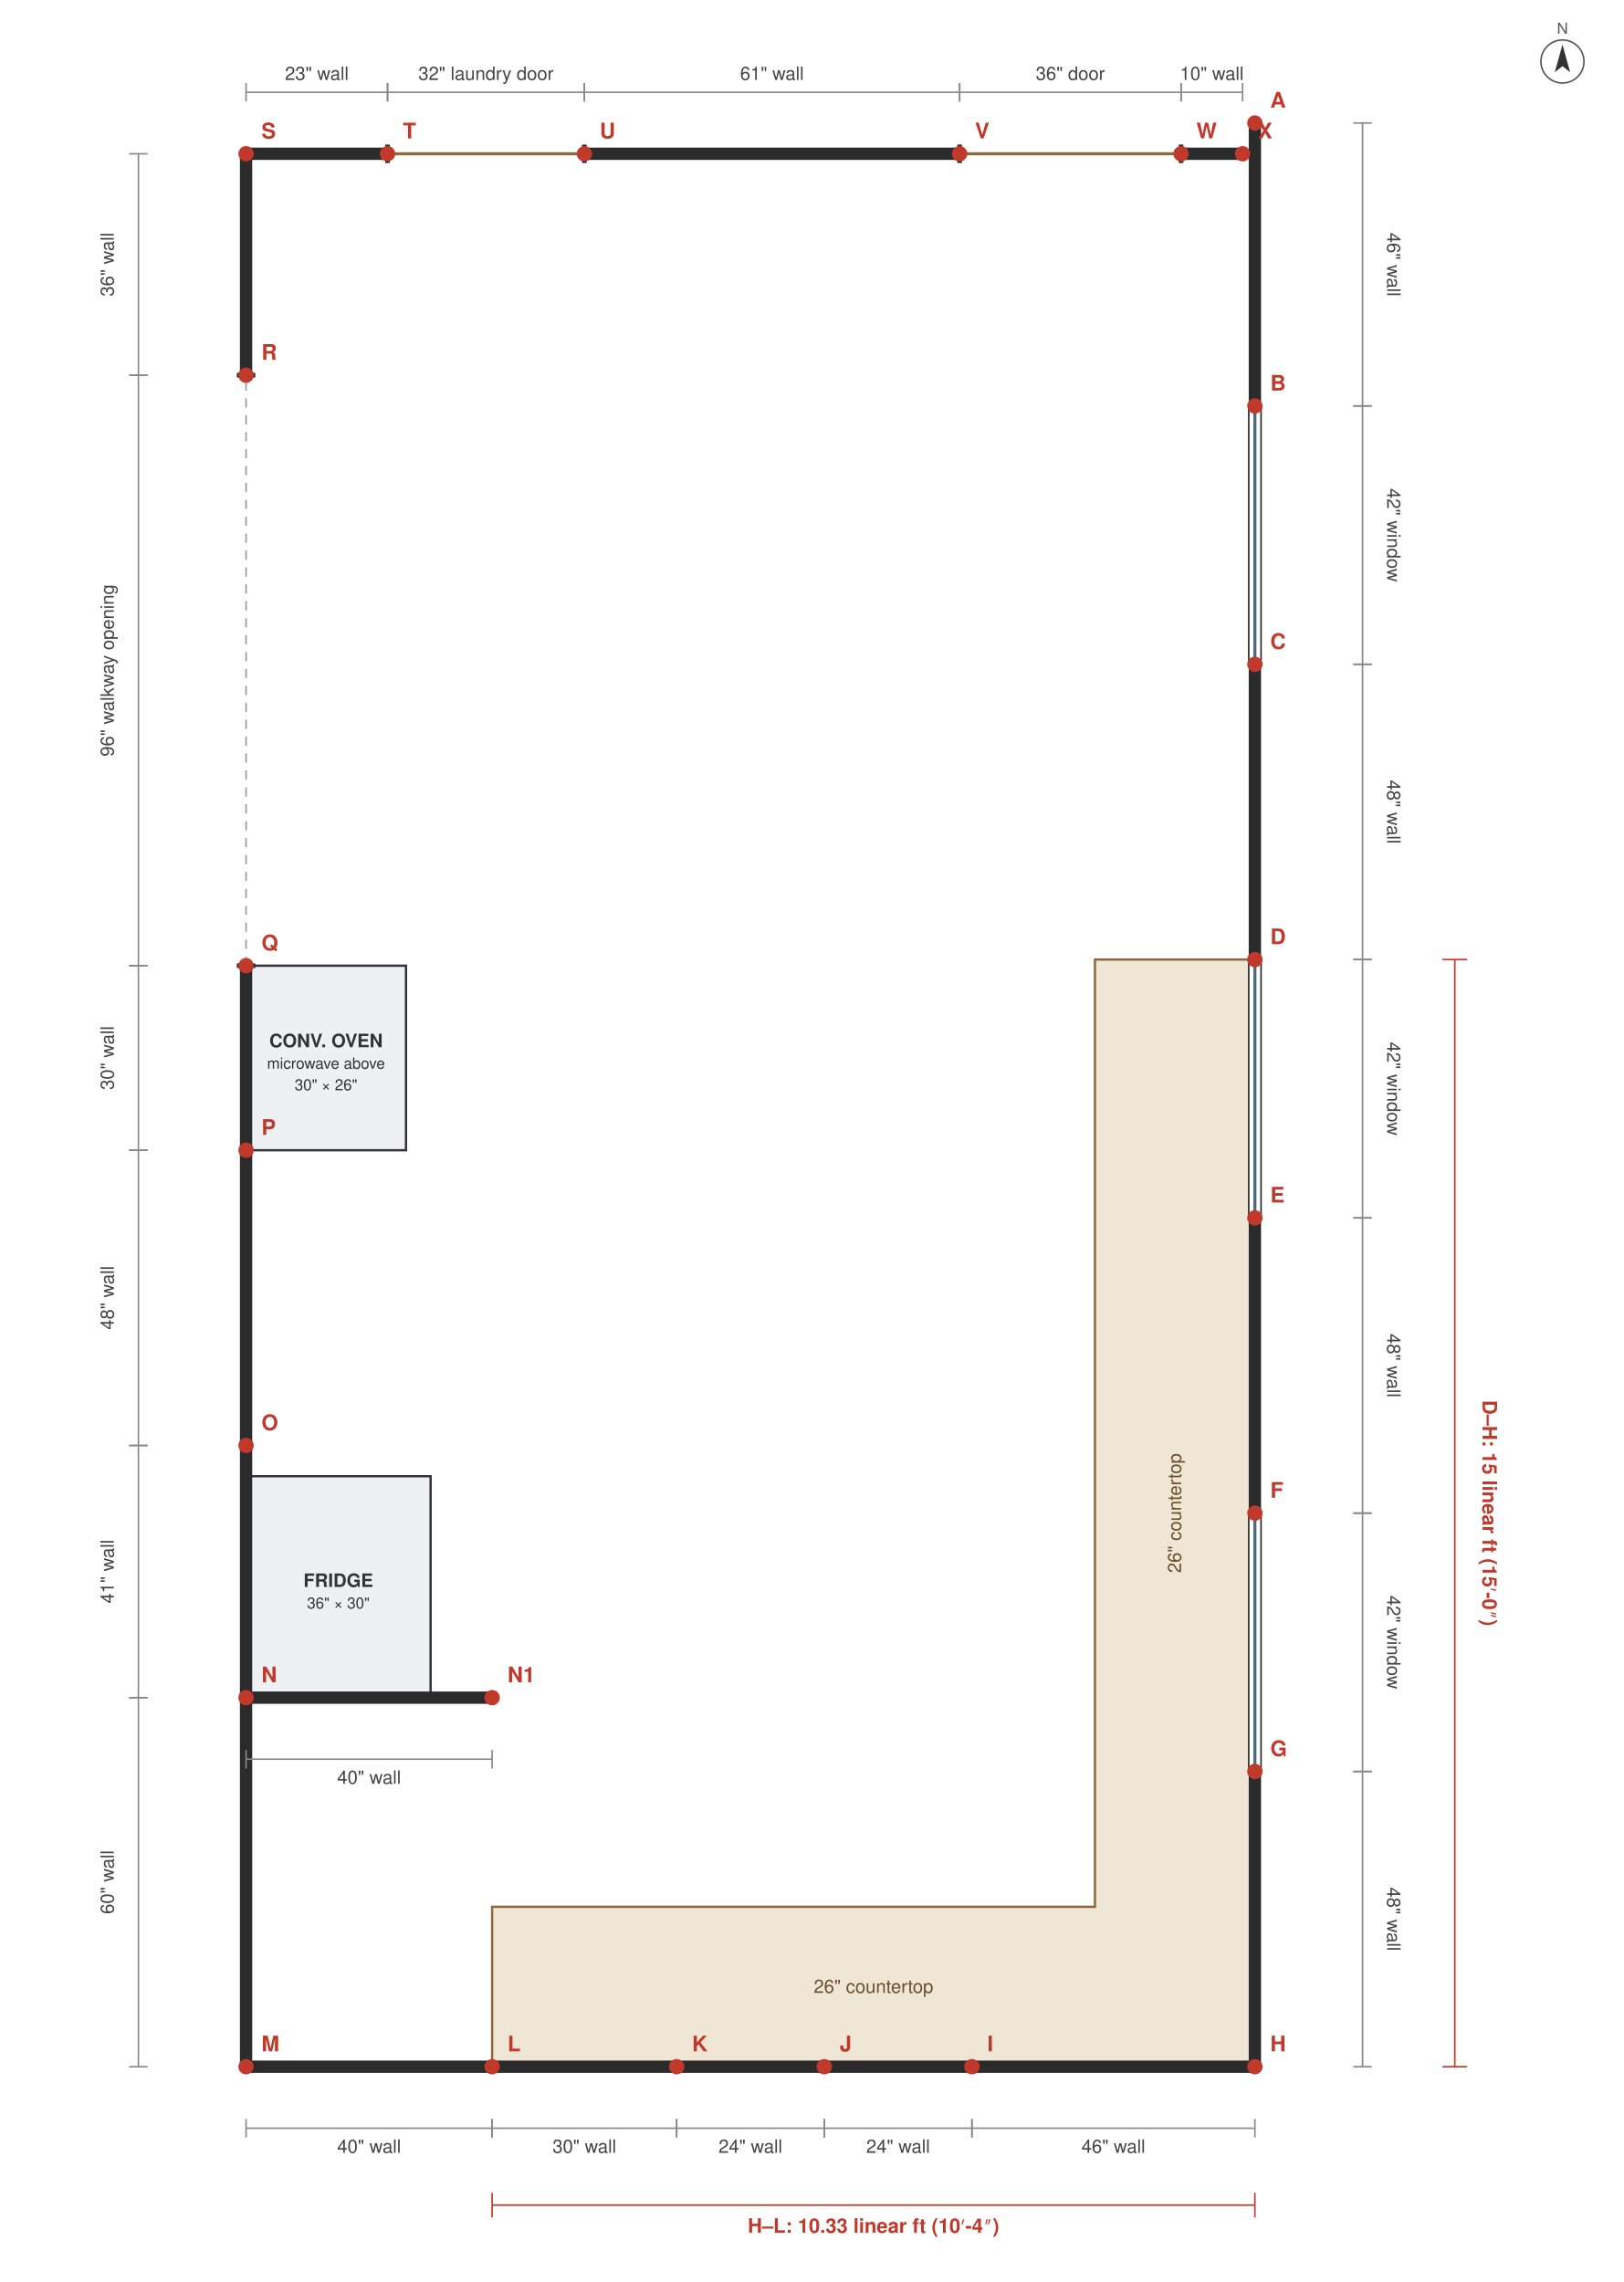
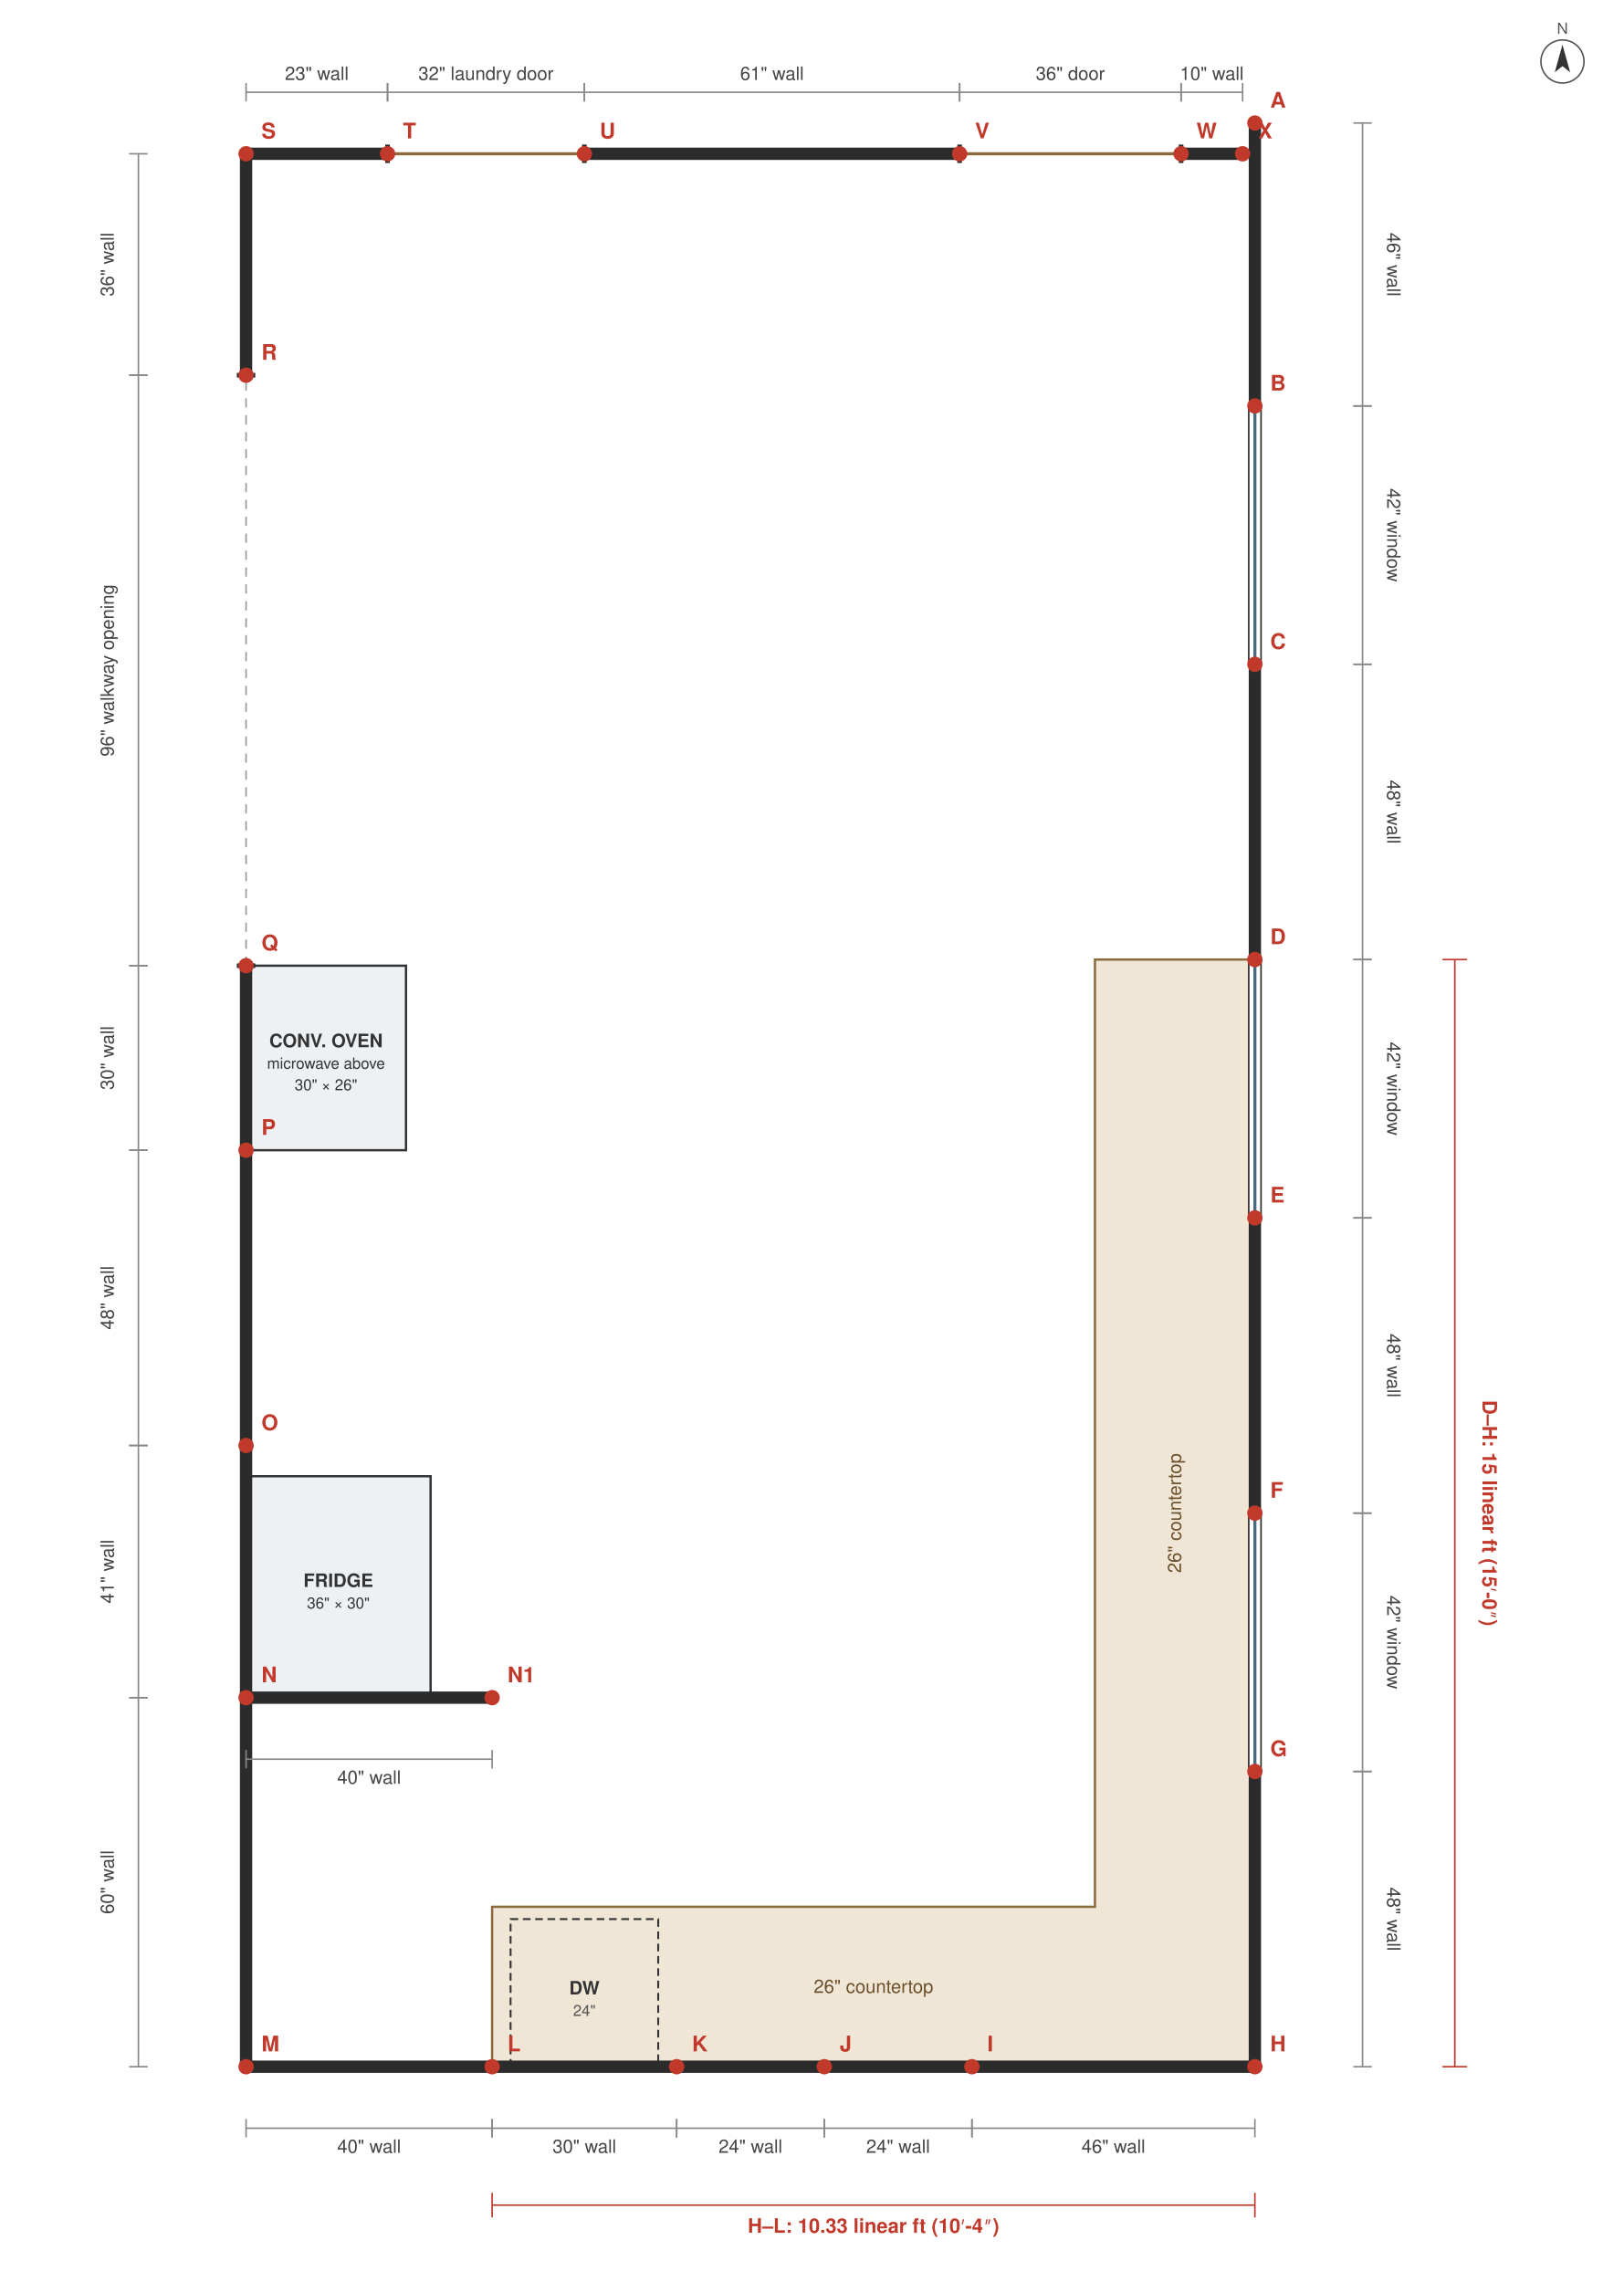
<svg xmlns="http://www.w3.org/2000/svg" viewBox="0 0 1056 1484" width="1056" height="1484" font-family="Helvetica, Arial, sans-serif">
  <rect width="1056" height="1484" fill="#ffffff" />
  <g id="north" transform="translate(1016,40)">
    <circle r="14" fill="none" stroke="#555" />
    <path d="M 0 -11 L 5 7 L 0 3 L -5 7 Z" fill="#333" />
    <text y="-18" font-size="10" fill="#555" text-anchor="middle">N</text>
  </g>
  <path id="counter-DHL" d="M 816 624 L 816 1344 L 320 1344 L 320 1240 L 712 1240 L 712 624 Z" fill="#efe6d6" stroke="#8a6a3d" stroke-width="1.5" />
  <text x="764.0" y="988.0" font-size="12" fill="#6b4f2a" text-anchor="middle" transform="rotate(-90 764.0 984.0)">26" countertop</text>
  <text x="568.0" y="1296.0" font-size="12" fill="#6b4f2a" text-anchor="middle">26" countertop</text>
  <g id="appliance-fridge">
    <rect x="160" y="960" width="120" height="144" fill="#eef1f3" stroke="#333" stroke-width="1.5" />
    <text x="220.0" y="1032.0" font-size="12" font-weight="700" fill="#333" text-anchor="middle">FRIDGE</text>
    <text x="220.0" y="1046.0" font-size="10" font-weight="400" fill="#333" text-anchor="middle">36" × 30"</text>
  </g>
  <g id="appliance-conv. oven">
    <rect x="160" y="628" width="104" height="120" fill="#eef1f3" stroke="#333" stroke-width="1.5" />
    <text x="212.0" y="681.0" font-size="12" font-weight="700" fill="#333" text-anchor="middle">CONV. OVEN</text>
    <text x="212.0" y="695.0" font-size="10" font-weight="400" fill="#333" text-anchor="middle">microwave above</text>
    <text x="212.0" y="709.0" font-size="10" font-weight="400" fill="#333" text-anchor="middle">30" × 26"</text>
+   </g>
+   <g id="under-dw">
+     <rect x="332.0" y="1248" width="96.0" height="96" fill="none" stroke="#333" stroke-width="1.25" stroke-dasharray="5 3" />
+     <text x="380.0" y="1297.0" font-size="12" font-weight="700" fill="#333" text-anchor="middle">DW</text>
+     <text x="380.0" y="1311.0" font-size="10" fill="#555" text-anchor="middle">24"</text>
  </g>
  <line id="wall-AB" x1="816" y1="80" x2="816" y2="264" stroke="#2b2b2b" stroke-width="8" />
  <g stroke="#888">
    <line x1="886" y1="80" x2="886" y2="264" />
    <line x1="880" y1="80" x2="892" y2="80" />
    <line x1="880" y1="264" x2="892" y2="264" />
  </g>
  <text x="902" y="172.0" font-size="12" fill="#444" text-anchor="middle" transform="rotate(90 902 172.0)">46" wall</text>
  <g id="window-BC">
    <rect x="812" y="264" width="8" height="168" fill="#fff" stroke="#2b2b2b" />
    <line x1="816" y1="264" x2="816" y2="432" stroke="#4a6b80" stroke-width="2" />
  </g>
  <g stroke="#888">
    <line x1="886" y1="264" x2="886" y2="432" />
    <line x1="880" y1="264" x2="892" y2="264" />
    <line x1="880" y1="432" x2="892" y2="432" />
  </g>
  <text x="902" y="348.0" font-size="12" fill="#444" text-anchor="middle" transform="rotate(90 902 348.0)">42" window</text>
  <line id="wall-CD" x1="816" y1="432" x2="816" y2="624" stroke="#2b2b2b" stroke-width="8" />
  <g stroke="#888">
    <line x1="886" y1="432" x2="886" y2="624" />
    <line x1="880" y1="432" x2="892" y2="432" />
    <line x1="880" y1="624" x2="892" y2="624" />
  </g>
  <text x="902" y="528.0" font-size="12" fill="#444" text-anchor="middle" transform="rotate(90 902 528.0)">48" wall</text>
  <g id="window-DE">
    <rect x="812" y="624" width="8" height="168" fill="#fff" stroke="#2b2b2b" />
    <line x1="816" y1="624" x2="816" y2="792" stroke="#4a6b80" stroke-width="2" />
  </g>
  <g stroke="#888">
    <line x1="886" y1="624" x2="886" y2="792" />
    <line x1="880" y1="624" x2="892" y2="624" />
    <line x1="880" y1="792" x2="892" y2="792" />
  </g>
  <text x="902" y="708.0" font-size="12" fill="#444" text-anchor="middle" transform="rotate(90 902 708.0)">42" window</text>
  <line id="wall-EF" x1="816" y1="792" x2="816" y2="984" stroke="#2b2b2b" stroke-width="8" />
  <g stroke="#888">
    <line x1="886" y1="792" x2="886" y2="984" />
    <line x1="880" y1="792" x2="892" y2="792" />
    <line x1="880" y1="984" x2="892" y2="984" />
  </g>
  <text x="902" y="888.0" font-size="12" fill="#444" text-anchor="middle" transform="rotate(90 902 888.0)">48" wall</text>
  <g id="window-FG">
    <rect x="812" y="984" width="8" height="168" fill="#fff" stroke="#2b2b2b" />
    <line x1="816" y1="984" x2="816" y2="1152" stroke="#4a6b80" stroke-width="2" />
  </g>
  <g stroke="#888">
    <line x1="886" y1="984" x2="886" y2="1152" />
    <line x1="880" y1="984" x2="892" y2="984" />
    <line x1="880" y1="1152" x2="892" y2="1152" />
  </g>
  <text x="902" y="1068.0" font-size="12" fill="#444" text-anchor="middle" transform="rotate(90 902 1068.0)">42" window</text>
  <line id="wall-GH" x1="816" y1="1152" x2="816" y2="1344" stroke="#2b2b2b" stroke-width="8" />
  <g stroke="#888">
    <line x1="886" y1="1152" x2="886" y2="1344" />
    <line x1="880" y1="1152" x2="892" y2="1152" />
    <line x1="880" y1="1344" x2="892" y2="1344" />
  </g>
  <text x="902" y="1248.0" font-size="12" fill="#444" text-anchor="middle" transform="rotate(90 902 1248.0)">48" wall</text>
  <line id="wall-HI" x1="816" y1="1344" x2="632" y2="1344" stroke="#2b2b2b" stroke-width="8" />
  <g stroke="#888">
    <line x1="816" y1="1384" x2="632" y2="1384" />
    <line x1="816" y1="1378" x2="816" y2="1390" />
    <line x1="632" y1="1378" x2="632" y2="1390" />
  </g>
  <text x="724.0" y="1400" font-size="12" fill="#444" text-anchor="middle">46" wall</text>
  <line id="wall-IJ" x1="632" y1="1344" x2="536" y2="1344" stroke="#2b2b2b" stroke-width="8" />
  <g stroke="#888">
    <line x1="632" y1="1384" x2="536" y2="1384" />
    <line x1="632" y1="1378" x2="632" y2="1390" />
    <line x1="536" y1="1378" x2="536" y2="1390" />
  </g>
  <text x="584.0" y="1400" font-size="12" fill="#444" text-anchor="middle">24" wall</text>
  <line id="wall-JK" x1="536" y1="1344" x2="440" y2="1344" stroke="#2b2b2b" stroke-width="8" />
  <g stroke="#888">
    <line x1="536" y1="1384" x2="440" y2="1384" />
    <line x1="536" y1="1378" x2="536" y2="1390" />
    <line x1="440" y1="1378" x2="440" y2="1390" />
  </g>
  <text x="488.0" y="1400" font-size="12" fill="#444" text-anchor="middle">24" wall</text>
  <line id="wall-KL" x1="440" y1="1344" x2="320" y2="1344" stroke="#2b2b2b" stroke-width="8" />
  <g stroke="#888">
    <line x1="440" y1="1384" x2="320" y2="1384" />
    <line x1="440" y1="1378" x2="440" y2="1390" />
    <line x1="320" y1="1378" x2="320" y2="1390" />
  </g>
  <text x="380.0" y="1400" font-size="12" fill="#444" text-anchor="middle">30" wall</text>
  <line id="wall-LM" x1="320" y1="1344" x2="160" y2="1344" stroke="#2b2b2b" stroke-width="8" />
  <g stroke="#888">
    <line x1="320" y1="1384" x2="160" y2="1384" />
    <line x1="320" y1="1378" x2="320" y2="1390" />
    <line x1="160" y1="1378" x2="160" y2="1390" />
  </g>
  <text x="240.0" y="1400" font-size="12" fill="#444" text-anchor="middle">40" wall</text>
  <line id="wall-MN" x1="160" y1="1344" x2="160" y2="1104" stroke="#2b2b2b" stroke-width="8" />
  <g stroke="#888">
    <line x1="90" y1="1344" x2="90" y2="1104" />
    <line x1="84" y1="1344" x2="96" y2="1344" />
    <line x1="84" y1="1104" x2="96" y2="1104" />
  </g>
  <text x="74" y="1224.0" font-size="12" fill="#444" text-anchor="middle" transform="rotate(-90 74 1224.0)">60" wall</text>
  <line id="wall-NN1" x1="160" y1="1104" x2="320" y2="1104" stroke="#2b2b2b" stroke-width="8" />
  <g stroke="#888">
    <line x1="160" y1="1144" x2="320" y2="1144" />
    <line x1="160" y1="1138" x2="160" y2="1150" />
    <line x1="320" y1="1138" x2="320" y2="1150" />
  </g>
  <text x="240.0" y="1160" font-size="12" fill="#444" text-anchor="middle">40" wall</text>
  <line id="wall-NO" x1="160" y1="1104" x2="160" y2="940" stroke="#2b2b2b" stroke-width="8" />
  <g stroke="#888">
    <line x1="90" y1="1104" x2="90" y2="940" />
    <line x1="84" y1="1104" x2="96" y2="1104" />
    <line x1="84" y1="940" x2="96" y2="940" />
  </g>
  <text x="74" y="1022.0" font-size="12" fill="#444" text-anchor="middle" transform="rotate(-90 74 1022.0)">41" wall</text>
  <line id="wall-OP" x1="160" y1="940" x2="160" y2="748" stroke="#2b2b2b" stroke-width="8" />
  <g stroke="#888">
    <line x1="90" y1="940" x2="90" y2="748" />
    <line x1="84" y1="940" x2="96" y2="940" />
    <line x1="84" y1="748" x2="96" y2="748" />
  </g>
  <text x="74" y="844.0" font-size="12" fill="#444" text-anchor="middle" transform="rotate(-90 74 844.0)">48" wall</text>
  <line id="wall-PQ" x1="160" y1="748" x2="160" y2="628" stroke="#2b2b2b" stroke-width="8" />
  <g stroke="#888">
    <line x1="90" y1="748" x2="90" y2="628" />
    <line x1="84" y1="748" x2="96" y2="748" />
    <line x1="84" y1="628" x2="96" y2="628" />
  </g>
  <text x="74" y="688.0" font-size="12" fill="#444" text-anchor="middle" transform="rotate(-90 74 688.0)">30" wall</text>
  <g id="opening-QR" stroke="#2b2b2b">
    <line x1="160" y1="628" x2="160" y2="244" stroke="#999" stroke-dasharray="6 5" />
    <line x1="154" y1="628" x2="166" y2="628" stroke-width="3" />
    <line x1="154" y1="244" x2="166" y2="244" stroke-width="3" />
  </g>
  <g stroke="#888">
    <line x1="90" y1="628" x2="90" y2="244" />
    <line x1="84" y1="628" x2="96" y2="628" />
    <line x1="84" y1="244" x2="96" y2="244" />
  </g>
  <text x="74" y="436.0" font-size="12" fill="#444" text-anchor="middle" transform="rotate(-90 74 436.0)">96" walkway opening</text>
  <line id="wall-RS" x1="160" y1="244" x2="160" y2="100" stroke="#2b2b2b" stroke-width="8" />
  <g stroke="#888">
    <line x1="90" y1="244" x2="90" y2="100" />
    <line x1="84" y1="244" x2="96" y2="244" />
    <line x1="84" y1="100" x2="96" y2="100" />
  </g>
  <text x="74" y="172.0" font-size="12" fill="#444" text-anchor="middle" transform="rotate(-90 74 172.0)">36" wall</text>
  <line id="wall-ST" x1="160" y1="100" x2="252" y2="100" stroke="#2b2b2b" stroke-width="8" />
  <g stroke="#888">
    <line x1="160" y1="60" x2="252" y2="60" />
    <line x1="160" y1="54" x2="160" y2="66" />
    <line x1="252" y1="54" x2="252" y2="66" />
  </g>
  <text x="206.0" y="52" font-size="12" fill="#444" text-anchor="middle">23" wall</text>
  <g id="door-TU" stroke="#2b2b2b">
    <line x1="252" y1="100" x2="380" y2="100" stroke="#8a6a3d" stroke-width="2" />
    <line x1="252" y1="94" x2="252" y2="106" stroke-width="3" />
    <line x1="380" y1="94" x2="380" y2="106" stroke-width="3" />
  </g>
  <g stroke="#888">
    <line x1="252" y1="60" x2="380" y2="60" />
    <line x1="252" y1="54" x2="252" y2="66" />
    <line x1="380" y1="54" x2="380" y2="66" />
  </g>
  <text x="316.0" y="52" font-size="12" fill="#444" text-anchor="middle">32" laundry door</text>
  <line id="wall-UV" x1="380" y1="100" x2="624" y2="100" stroke="#2b2b2b" stroke-width="8" />
  <g stroke="#888">
    <line x1="380" y1="60" x2="624" y2="60" />
    <line x1="380" y1="54" x2="380" y2="66" />
    <line x1="624" y1="54" x2="624" y2="66" />
  </g>
  <text x="502.0" y="52" font-size="12" fill="#444" text-anchor="middle">61" wall</text>
  <g id="door-VW" stroke="#2b2b2b">
    <line x1="624" y1="100" x2="768" y2="100" stroke="#8a6a3d" stroke-width="2" />
    <line x1="624" y1="94" x2="624" y2="106" stroke-width="3" />
    <line x1="768" y1="94" x2="768" y2="106" stroke-width="3" />
  </g>
  <g stroke="#888">
    <line x1="624" y1="60" x2="768" y2="60" />
    <line x1="624" y1="54" x2="624" y2="66" />
    <line x1="768" y1="54" x2="768" y2="66" />
  </g>
  <text x="696.0" y="52" font-size="12" fill="#444" text-anchor="middle">36" door</text>
  <line id="wall-WX" x1="768" y1="100" x2="808" y2="100" stroke="#2b2b2b" stroke-width="8" />
  <g stroke="#888">
    <line x1="768" y1="60" x2="808" y2="60" />
    <line x1="768" y1="54" x2="768" y2="66" />
    <line x1="808" y1="54" x2="808" y2="66" />
  </g>
  <text x="788.0" y="52" font-size="12" fill="#444" text-anchor="middle">10" wall</text>
  <g stroke="#c0392b">
    <line x1="946" y1="624" x2="946" y2="1344" />
    <line x1="938" y1="624" x2="954" y2="624" />
    <line x1="938" y1="1344" x2="954" y2="1344" />
  </g>
  <text x="964" y="984.0" font-size="13" font-weight="700" fill="#c0392b" text-anchor="middle" transform="rotate(90 964 984.0)">D–H: 15 linear ft (15′-0″)</text>
  <g stroke="#c0392b">
    <line x1="816" y1="1434" x2="320" y2="1434" />
    <line x1="816" y1="1426" x2="816" y2="1442" />
    <line x1="320" y1="1426" x2="320" y2="1442" />
  </g>
  <text x="568.0" y="1452" font-size="13" font-weight="700" fill="#c0392b" text-anchor="middle">H–L: 10.33 linear ft (10′-4″)</text>
  <g font-size="14" font-weight="700" fill="#c0392b">
    <circle cx="816" cy="80" r="5" />
    <text x="826" y="70">A</text>
    <circle cx="816" cy="264" r="5" />
    <text x="826" y="254">B</text>
    <circle cx="816" cy="432" r="5" />
    <text x="826" y="422">C</text>
    <circle cx="816" cy="624" r="5" />
    <text x="826" y="614">D</text>
    <circle cx="816" cy="792" r="5" />
    <text x="826" y="782">E</text>
    <circle cx="816" cy="984" r="5" />
    <text x="826" y="974">F</text>
    <circle cx="816" cy="1152" r="5" />
    <text x="826" y="1142">G</text>
    <circle cx="816" cy="1344" r="5" />
    <text x="826" y="1334">H</text>
    <circle cx="632" cy="1344" r="5" />
    <text x="642" y="1334">I</text>
    <circle cx="536" cy="1344" r="5" />
    <text x="546" y="1334">J</text>
    <circle cx="440" cy="1344" r="5" />
    <text x="450" y="1334">K</text>
    <circle cx="320" cy="1344" r="5" />
    <text x="330" y="1334">L</text>
    <circle cx="160" cy="1344" r="5" />
    <text x="170" y="1334">M</text>
    <circle cx="160" cy="1104" r="5" />
    <text x="170" y="1094">N</text>
    <circle cx="320" cy="1104" r="5" />
    <text x="330" y="1094">N1</text>
    <circle cx="160" cy="940" r="5" />
    <text x="170" y="930">O</text>
    <circle cx="160" cy="748" r="5" />
    <text x="170" y="738">P</text>
    <circle cx="160" cy="628" r="5" />
    <text x="170" y="618">Q</text>
    <circle cx="160" cy="244" r="5" />
    <text x="170" y="234">R</text>
    <circle cx="160" cy="100" r="5" />
    <text x="170" y="90">S</text>
    <circle cx="252" cy="100" r="5" />
    <text x="262" y="90">T</text>
    <circle cx="380" cy="100" r="5" />
    <text x="390" y="90">U</text>
    <circle cx="624" cy="100" r="5" />
    <text x="634" y="90">V</text>
    <circle cx="768" cy="100" r="5" />
    <text x="778" y="90">W</text>
    <circle cx="808" cy="100" r="5" />
    <text x="818" y="90">X</text>
  </g>
</svg>
